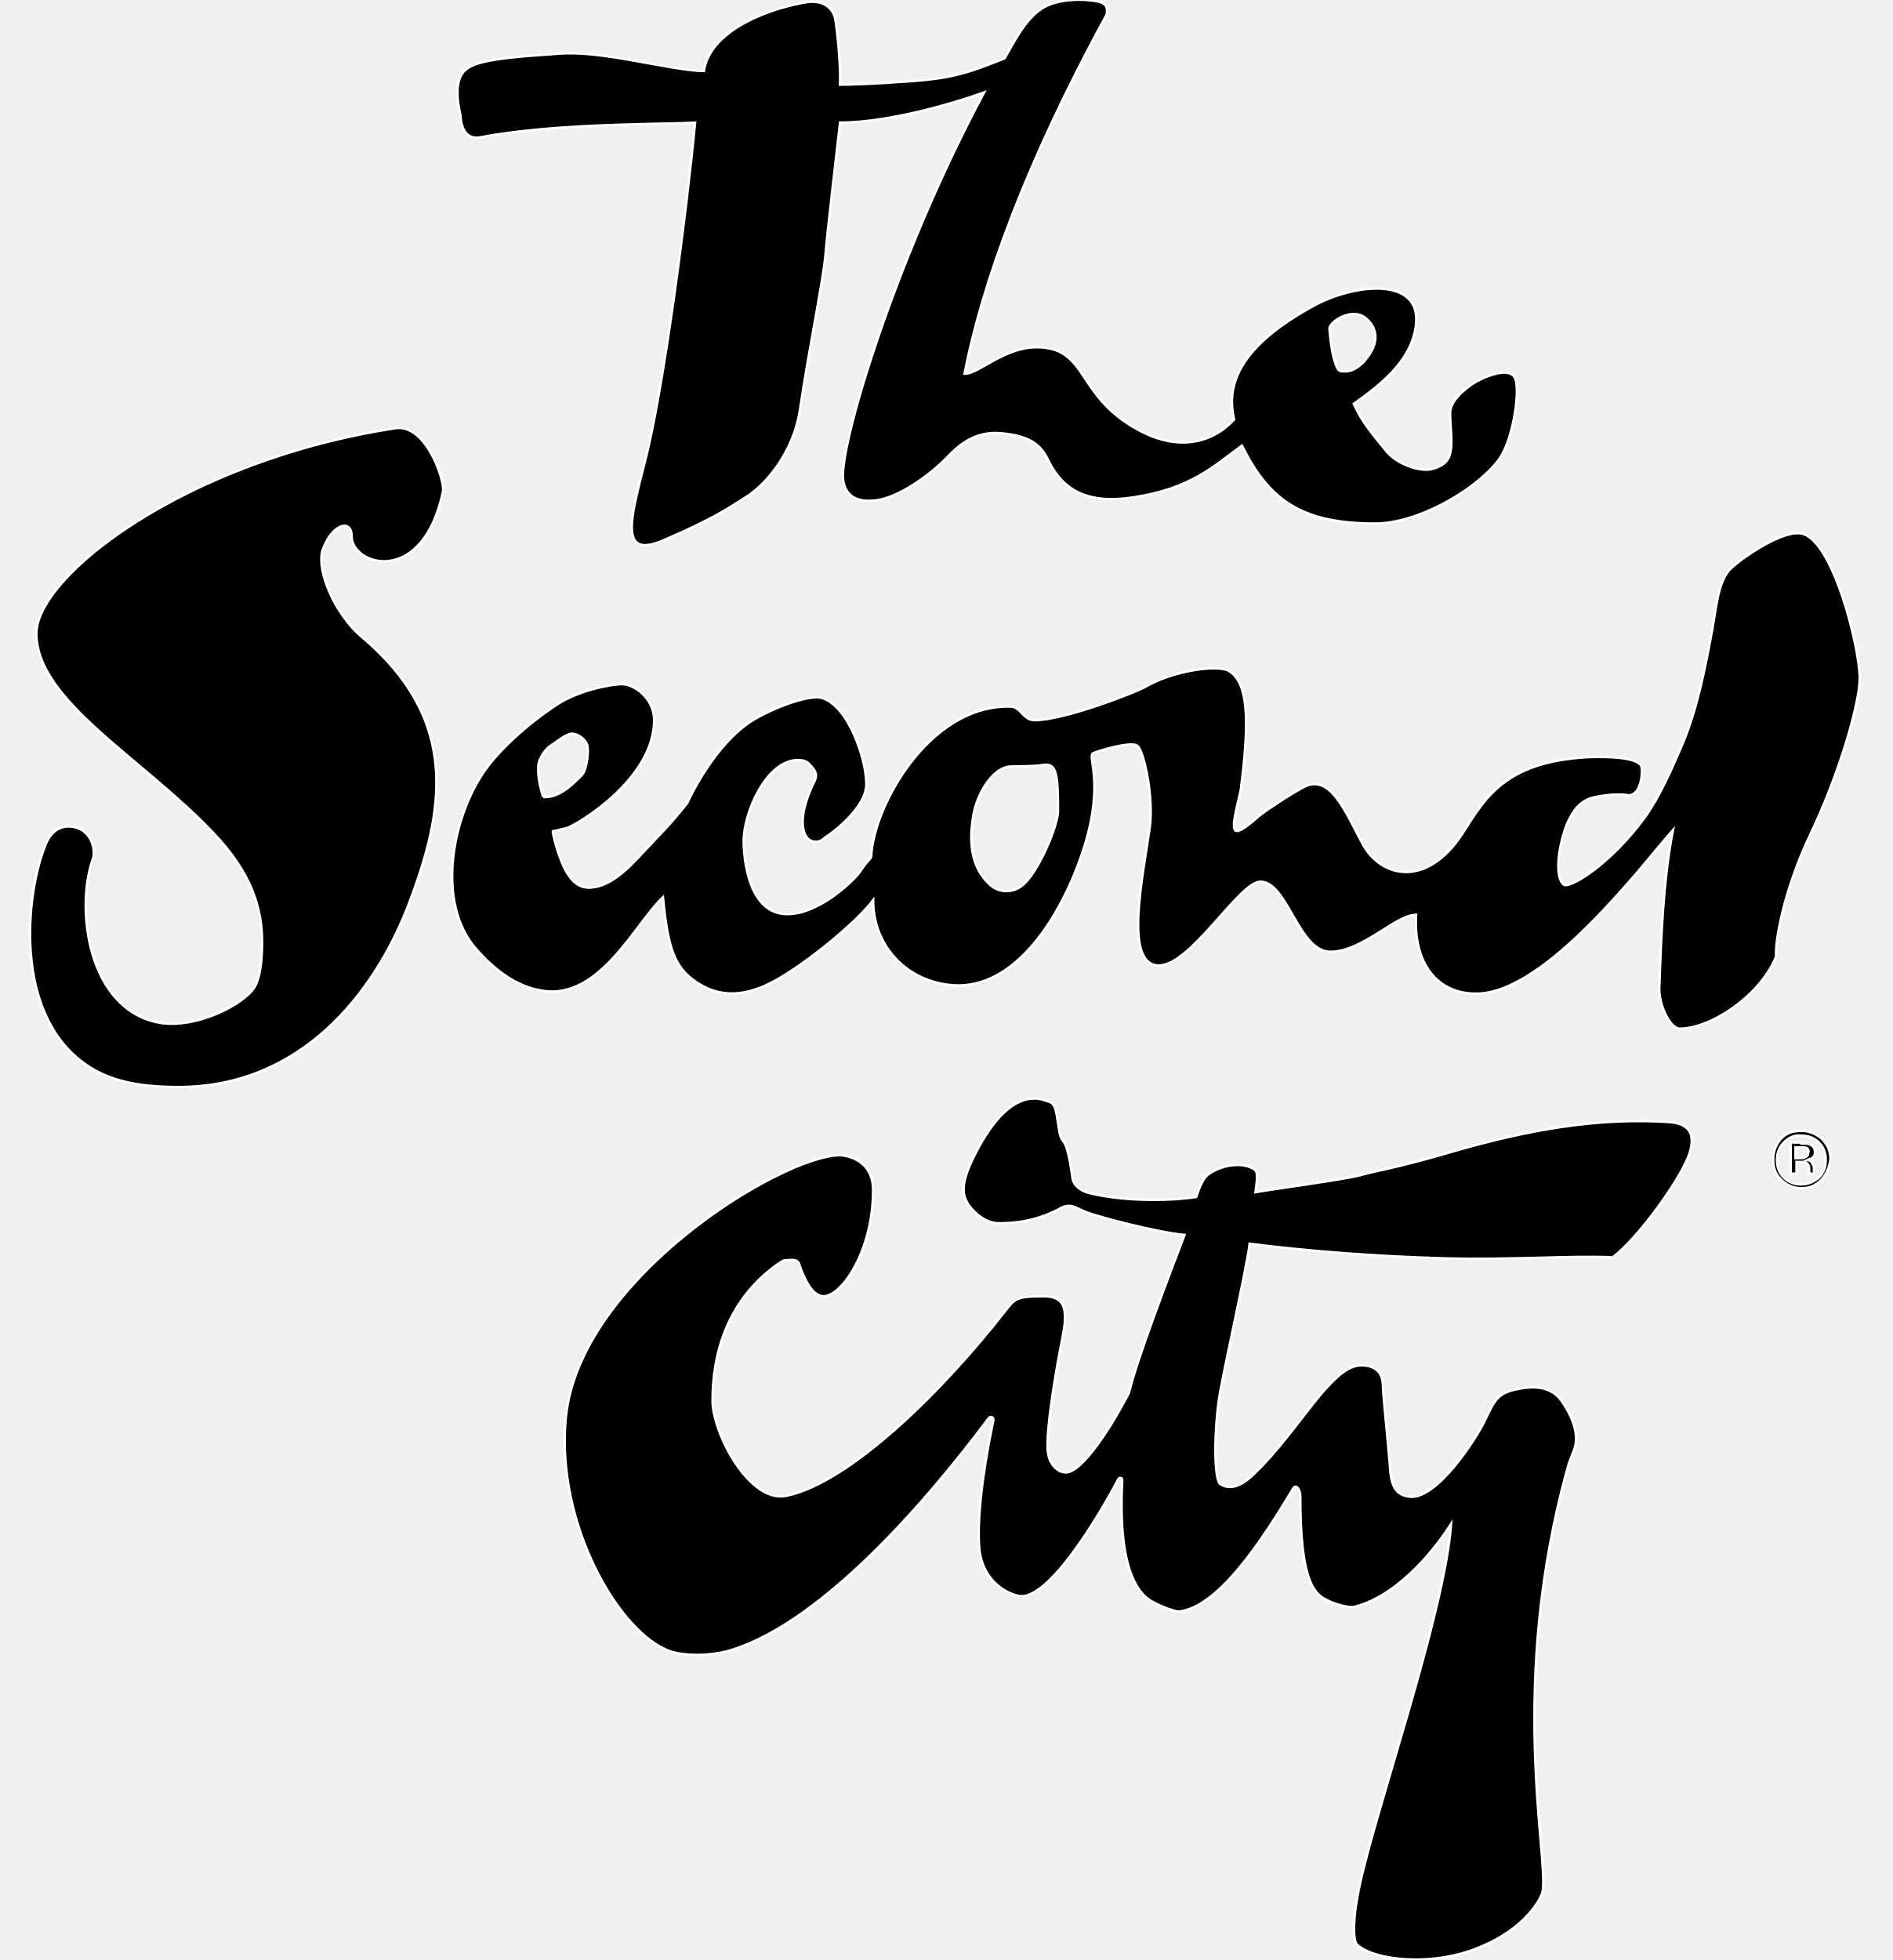
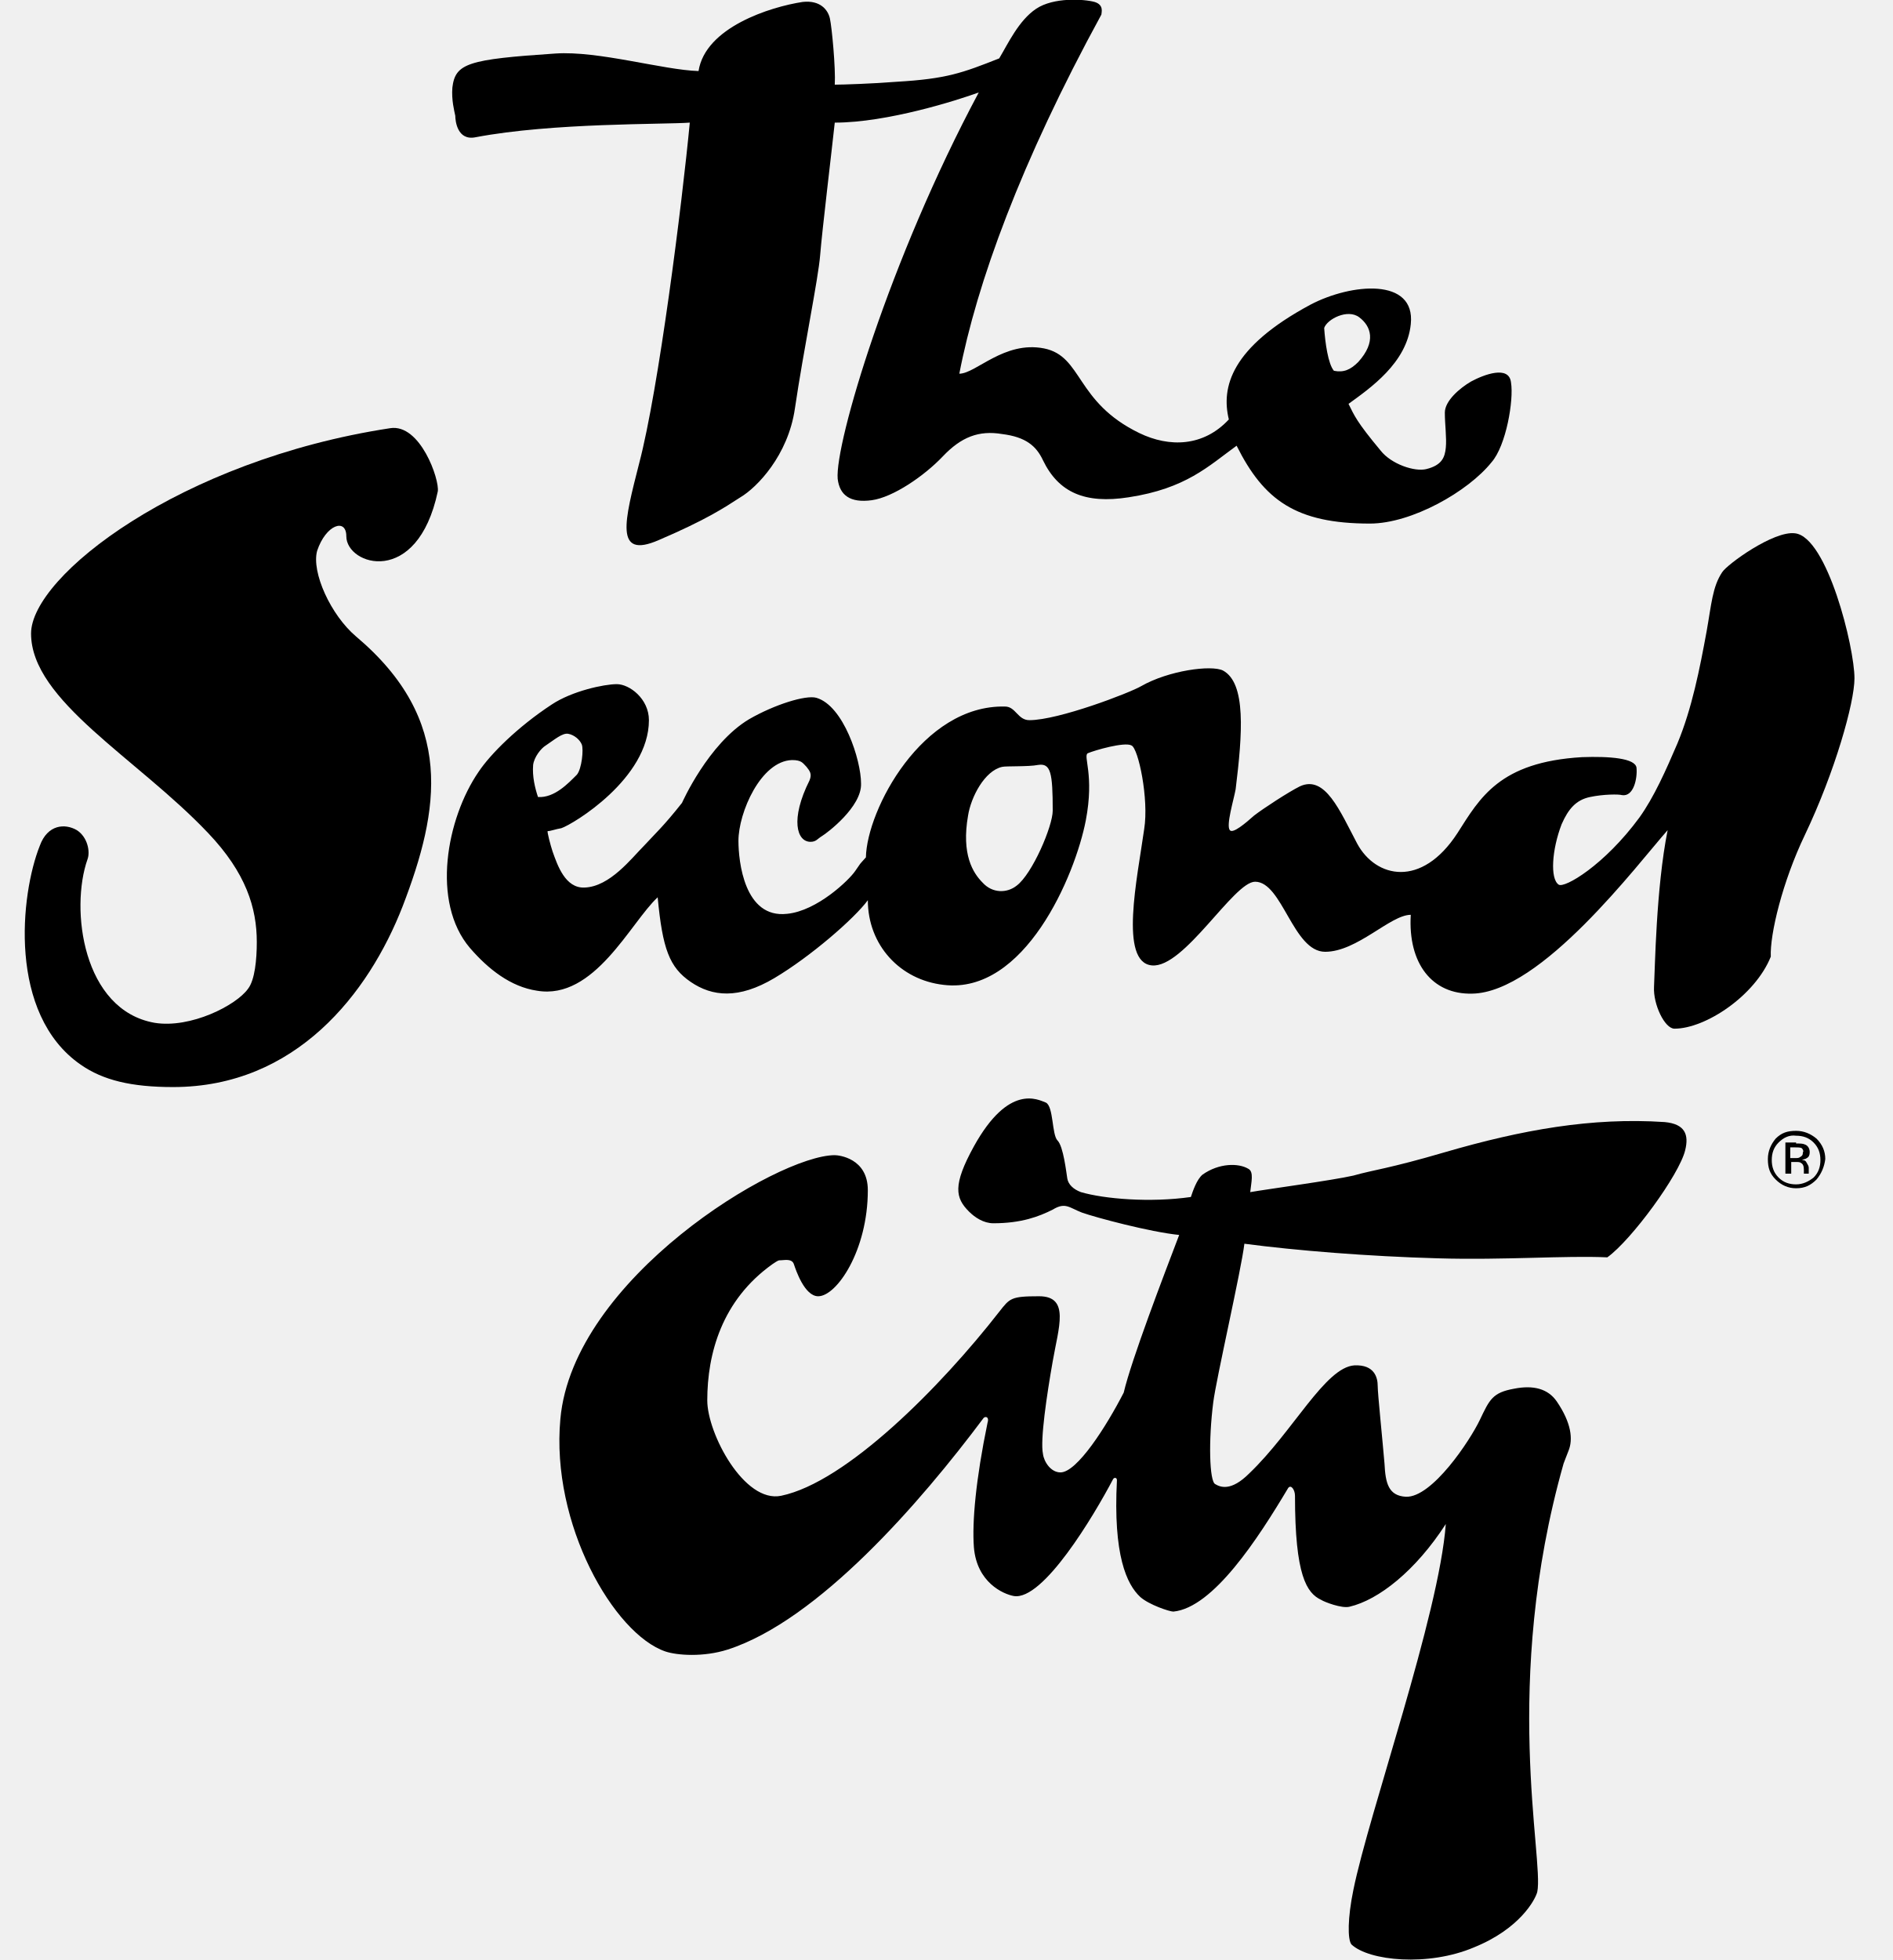
- <svg xmlns="http://www.w3.org/2000/svg" version="1.1" id="Layer_1" x="0px" y="0px" width="764.962px" height="792px" viewBox="230.609 0 764.962 792" enable-background="new 230.609 0 764.962 792" xml:space="preserve">
+ <svg xmlns="http://www.w3.org/2000/svg" version="1.1" id="Layer_1" x="0px" y="0px" width="764.961px" height="792px" viewBox="0 0 764.961 792" enable-background="new 0 0 764.961 792" xml:space="preserve">
  <g>
-     <path stroke="#FFFFFF" stroke-miterlimit="10" d="M390.405,173.029c-84.941,12.977-145.108,59.773-145.108,82.975   c0,27.134,42.864,50.336,71.571,80.616c15.336,16.123,19.662,30.279,19.662,44.043c0,7.079-0.787,15.337-3.539,18.876   c-4.719,6.686-23.202,16.123-37.752,13.764c-29.1-5.111-34.212-46.01-27.134-66.064c1.18-3.146,0-9.045-4.326-11.798   c-4.719-2.753-11.797-2.359-14.943,6.292c-7.865,19.662-12.977,68.031,16.517,88.48c9.045,6.292,20.449,9.044,37.358,9.044   c49.549,0,79.043-37.751,92.807-73.144c14.943-38.933,21.235-75.11-18.876-108.93c-10.225-8.651-18.089-25.954-15.73-34.605   c3.539-10.618,11.797-13.371,11.797-5.899c0,11.797,28.707,20.842,36.965-18.089C410.461,193.871,402.596,171.062,390.405,173.029" />
-     <path stroke="#FFFFFF" stroke-miterlimit="10" d="M658.207,327.575c0,6.292-8.259,25.561-14.551,30.28   c-3.934,3.146-9.831,3.146-13.765-1.182c-3.933-3.932-8.65-11.402-5.897-27.134c1.18-7.472,6.686-18.089,13.764-19.662   c1.573-0.394,10.617,0,14.55-0.786C657.42,308.306,658.207,312.238,658.207,327.575 M450.179,322.069   c-1.18-3.539-2.358-8.259-1.966-12.978c0.393-3.146,3.146-6.686,5.111-7.865c3.54-2.359,6.686-5.112,9.045-4.719   c2.359,0.394,4.719,2.36,5.506,4.326c0.786,1.966,0,9.831-1.967,12.19C462.369,316.564,456.864,322.463,450.179,322.069    M582.703,346.451c-3.146,3.539-1.573,1.572-4.326,5.505c-2.359,3.539-15.336,16.123-27.527,17.303   c-17.303,1.967-19.661-21.234-19.661-29.493c0-11.403,9.045-32.246,21.629-32.64c3.933,0,4.325,1.18,5.897,2.753   c1.181,1.573,2.359,2.753,1.181,5.506c-7.865,15.729-5.112,24.774,0.394,24.774c2.359,0,2.753-1.181,4.719-2.359   s16.123-11.798,15.729-21.235c0-9.438-7.078-31.459-18.089-34.605c-4.325-1.18-16.909,2.752-27.135,8.651   c-16.517,9.831-27.135,33.819-27.135,33.819c-7.472,9.438-10.617,12.19-15.336,17.304c-5.112,5.111-13.764,16.517-23.988,16.909   c-7.864,0.395-11.011-9.045-12.978-14.55c-0.786-2.359-2.359-8.259-1.966-8.259c1.18,0,3.146-0.786,5.506-1.18   c4.719-1.573,35.392-20.057,35.392-43.65c0-8.651-7.864-14.55-12.978-14.55c-5.111,0-18.089,2.753-26.348,8.258   c-13.764,9.045-24.774,20.056-29.493,27.134c-12.978,18.876-19.27,52.695-3.539,71.179c7.472,8.65,16.517,15.729,27.134,17.304   c23.202,3.932,37.752-27.527,48.763-37.752c1.968,20.842,4.72,28.312,13.371,34.212c8.651,5.898,19.27,7.079,33.819-1.572   c14.55-8.65,32.246-23.988,37.751-31.46c0,18.089,12.978,32.246,30.674,34.212c32.64,3.934,53.088-44.043,57.414-66.458   c3.539-18.482-1.18-25.955,0.786-27.134c2.753-1.18,14.942-4.719,17.695-3.146c2.754,1.18,7.078,21.629,5.112,33.819   c-2.753,19.662-10.225,53.875,3.146,55.056c12.978,1.18,33.032-33.819,41.685-33.819c11.011,0,15.337,28.312,28.313,28.312   c12.978,0,26.348-14.942,34.605-14.942c-1.18,19.662,8.651,32.246,24.774,31.854c27.921-0.394,66.852-52.303,79.043-66.065   c-4.721,23.596-5.112,56.233-5.506,63.312c-0.395,7.078,4.324,16.909,8.259,16.909c12.583,0,32.639-13.37,38.931-29.1   c-0.394-9.046,4.72-30.28,13.764-49.156c12.19-25.562,20.057-53.482,20.057-63.313c0-12.584-11.012-57.021-23.988-58.594   c-8.65-1.18-27.527,12.584-29.493,15.73c-3.933,5.898-4.325,12.977-6.292,23.988c-2.753,14.943-5.897,31.067-11.797,45.224   c-4.72,11.011-9.438,21.628-15.337,29.887c-14.157,19.269-30.28,28.707-32.64,27.134c-3.539-2.358-2.753-14.157,1.18-24.382   c2.753-6.292,5.898-9.831,11.404-11.011c5.505-1.181,11.797-1.181,12.977-0.786c4.72,0.786,6.292-6.687,5.899-11.011   c-0.395-3.934-11.011-4.719-22.022-4.326c-33.426,1.966-41.291,16.517-50.336,30.673c-14.55,22.416-33.032,18.09-40.504,4.326   c-7.078-13.37-12.979-27.921-23.201-23.201c-4.72,2.359-14.942,9.044-18.482,11.797c-3.539,3.146-8.651,7.472-9.831,5.898   c-1.572-1.967,1.572-12.19,2.358-16.517c2.753-22.416,4.326-42.864-5.111-47.977c-4.72-2.359-22.021,0-33.032,6.292   c-4.719,2.753-33.426,13.764-45.224,13.764c-4.72,0-5.506-5.505-9.831-5.505C605.512,284.711,583.097,327.182,582.703,346.451" />
-     <path stroke="#FFFFFF" stroke-miterlimit="10" d="M771.855,149.827c-2.36-2.753-3.54-11.404-3.934-17.303   c1.18-3.539,9.438-7.865,14.156-4.326c4.72,3.539,7.079,9.831-0.394,18.089C778.54,149.434,775.787,150.614,771.855,149.827    M843.426,154.546c-0.786-7.078-11.011-3.146-16.123-0.393c-4.719,2.753-10.617,7.865-10.617,12.584   c0,4.719,0.786,10.225,0.394,14.157c-0.394,3.933-1.572,7.079-7.864,8.651c-4.72,1.18-14.157-1.966-18.482-7.472   c-9.831-11.797-10.617-14.157-12.978-18.875c8.651-6.292,23.595-16.517,25.168-32.247c1.966-18.876-23.987-16.516-40.505-7.865   c-32.246,17.303-36.179,33.426-33.032,46.403c-10.225,11.011-23.987,11.404-36.18,5.505   c-25.954-12.584-22.808-31.066-38.538-34.212c-16.123-3.146-27.527,10.224-34.212,10.224   c7.078-36.572,24.774-85.334,57.414-145.108c0-0.786,1.18-3.932-2.753-5.112c-4.326-1.18-16.518-1.966-23.595,2.752   c-7.078,4.719-11.404,14.157-14.943,20.056c-14.943,5.899-21.235,8.258-41.291,9.438c-9.831,0.787-22.021,1.18-25.168,1.18   c0.394-6.685-1.18-23.202-1.966-26.741c-0.787-3.539-3.934-7.472-11.012-6.685c-12.978,1.966-39.324,10.224-42.077,27.92   c-14.157-0.393-40.505-8.258-57.809-7.079c-35.392,2.36-40.504,3.933-41.684,13.764c-0.395,5.112,0.786,9.438,1.18,11.404   c0,1.966,0.786,10.225,8.258,8.651c31.066-5.898,76.29-5.112,86.516-5.898c-3.146,33.033-12.584,107.75-20.449,137.636   c-5.898,23.202-10.226,38.932,7.865,31.067c19.27-8.258,26.348-12.978,33.032-17.303c6.686-3.932,19.27-16.91,22.021-35.785   c3.539-23.988,9.438-52.302,10.225-62.133c0.786-9.831,4.72-42.471,5.898-53.481c21.234,0,49.549-9.045,58.2-12.191   c-36.18,67.639-58.2,141.962-57.021,156.119c0.786,6.686,5.112,9.831,13.765,8.651c8.651-1.18,21.234-9.831,28.707-17.696   c7.472-7.865,14.55-10.618,23.987-9.045c9.438,1.18,13.765,4.719,16.518,10.618c6.292,12.977,16.908,17.696,34.604,14.943   c23.201-3.539,32.246-12.584,43.65-20.842c11.011,22.021,23.987,31.459,53.875,31.459c16.909,0,39.718-12.977,49.154-24.774   C841.46,180.107,844.605,161.625,843.426,154.546" />
-     <path stroke="#FFFFFF" stroke-miterlimit="10" d="M570.119,466.784c-23.201,0-105.783,49.941-110.896,106.569   c-3.933,42.472,21.628,86.907,42.472,93.986c4.719,1.573,15.337,2.359,25.168-0.787c36.57-11.797,77.861-59.38,103.424-93.593   c0.786-0.786,2.359-0.393,1.573,1.967c-4.721,22.81-6.292,40.111-5.506,50.336c1.18,14.156,11.798,18.875,16.123,19.662   c11.798,1.966,32.245-32.246,40.11-47.188c0.395-0.787,1.573-0.787,1.573,0.393c-1.573,30.28,3.933,42.078,9.438,47.189   c3.539,3.146,11.799,5.898,13.37,5.898c16.124-1.573,34.213-29.494,46.403-49.941c1.18-1.573,2.753,0.785,2.753,3.146   c0,32.246,4.719,39.325,10.618,42.077c1.18,0.787,8.258,3.54,11.403,2.753c11.798-2.753,26.74-14.55,38.932-33.426   c-2.752,36.965-31.066,116.795-37.358,147.86c-2.358,11.404-2.358,20.057-0.785,22.021c7.077,6.686,31.065,9.045,49.549,1.18   c18.481-7.472,24.773-19.269,25.562-22.415c2.753-13.37-14.551-84.153,10.617-173.027c0.394-1.181,0.786-1.968,1.967-5.112   c1.966-4.719,1.181-11.404-4.72-20.057c-3.539-5.111-9.438-6.686-17.303-5.111c-8.651,1.573-9.831,4.325-13.765,12.584   c-3.932,8.258-19.269,31.46-29.887,31.065c-7.078-0.394-8.258-5.506-8.651-13.37c-0.785-9.438-2.753-28.313-2.753-31.46   c0-3.146-1.18-8.65-9.438-8.259c-11.798,0.787-24.774,26.741-42.471,43.65c-7.473,7.472-11.799,5.506-13.765,4.326   c-2.358-1.181-2.753-17.696-0.786-33.033c1.181-9.438,11.403-53.874,12.583-64.1c20.844,2.754,49.943,5.112,78.258,5.898   c26.74,0.786,51.516-1.18,68.425-0.394c9.831-7.078,29.101-33.427,31.46-43.258c1.572-6.292,0-10.617-8.259-11.403   c-29.493-1.966-57.808,3.146-88.873,12.189c-22.81,6.687-28.707,7.079-36.966,9.438c-8.651,1.966-35,5.505-41.685,6.685   c0.394-3.932,1.572-8.258-0.787-9.438c-3.933-2.359-11.797-2.359-18.481,2.358c-2.359,1.967-3.934,6.687-4.72,9.045   c-16.517,2.359-34.999,0.786-44.438-1.967c-3.146-1.18-5.112-3.146-5.505-5.505c-0.395-2.359-1.573-12.978-3.934-15.337   c-2.359-2.359-1.572-13.764-4.719-15.337c-3.146-1.18-14.943-7.864-29.101,17.696c-8.651,15.729-7.473,20.843-1.966,26.348   c2.358,2.359,5.897,4.719,9.83,4.719c11.404,0,18.482-2.753,23.988-5.505c5.111-3.146,6.686-0.787,11.797,1.18   c5.506,1.967,27.527,7.864,39.325,9.045c-6.292,16.517-19.27,50.336-22.415,63.706c-7.079,13.765-18.876,32.246-25.562,32.246   c-3.934,0-6.687-4.325-7.078-7.472c-1.181-5.506,1.571-23.988,3.933-37.358c2.359-13.764,7.078-26.348-5.506-26.348   c-11.404,0-11.798,0.786-16.123,6.292c-23.595,30.279-61.74,68.818-88.088,74.323c-14.943,3.146-29.887-25.168-29.887-38.538   c0-18.876,5.897-40.505,26.348-55.055c2.359-1.573,2.359-1.573,3.539-1.573s4.326-0.786,5.112,1.573   c0.786,2.358,4.325,12.978,9.831,12.978c7.472,0,20.056-18.482,20.056-42.864C583.489,467.964,571.692,466.784,570.119,466.784" />
-     <path stroke="#FFFFFF" stroke-miterlimit="10" d="M961.007,464.032c-0.394-0.395-1.573-0.395-2.753-0.395h-1.966v4.325h1.966   c0.787,0,1.573,0,1.967-0.393c0.786-0.395,1.181-0.787,1.181-1.968C961.793,465.212,961.4,464.425,961.007,464.032    M958.646,462.065c1.573,0,2.754,0,3.539,0.394c1.181,0.393,1.968,1.573,1.968,3.146c0,1.18-0.395,1.967-1.182,2.358   c-0.393,0.395-1.18,0.395-1.966,0.787c1.18,0,1.573,0.393,1.966,1.18c0.395,0.786,0.787,1.181,0.787,1.967v0.786   c0,0.394,0,0.394,0,0.786c0,0.394,0,0.395,0,0.786l0,0h-1.967l0,0l0,0v-0.393v-1.181c0-1.572-0.394-2.359-1.18-2.753   c-0.394-0.394-1.181-0.394-2.359-0.394h-1.572v4.719h-2.358v-12.584h4.324V462.065z M951.569,461.672   c-1.968,1.967-2.753,4.326-2.753,7.079s0.785,5.112,2.753,7.078c1.966,1.967,4.325,2.753,7.077,2.753   c2.754,0,5.112-1.18,7.078-2.753c1.967-1.966,2.754-4.325,2.754-7.078s-0.787-5.112-2.754-7.079   c-1.966-1.966-4.324-2.752-7.078-2.752C955.895,458.526,953.535,459.706,951.569,461.672 M966.905,476.615   c-2.359,2.359-4.72,3.54-8.259,3.54c-3.146,0-5.897-1.181-8.259-3.54c-2.358-2.359-3.146-4.719-3.146-8.258   c0-3.146,1.18-5.898,3.146-8.259c2.36-2.358,4.721-3.146,8.259-3.146c3.146,0,5.898,1.18,8.259,3.146   c2.359,2.359,3.54,5.112,3.54,8.259C970.052,471.504,968.872,474.256,966.905,476.615" />
+     <path d="M157.662,173.029c-84.941,12.977-145.108,59.773-145.108,82.975c0,27.134,42.864,50.336,71.571,80.616   c15.336,16.123,19.662,30.279,19.662,44.043c0,7.079-0.787,15.337-3.539,18.876c-4.72,6.686-23.202,16.123-37.752,13.764   c-29.1-5.11-34.212-46.01-27.134-66.063c1.18-3.146,0-9.045-4.326-11.798c-4.719-2.753-11.797-2.359-14.943,6.292   c-7.865,19.662-12.977,68.031,16.517,88.48c9.045,6.292,20.449,9.044,37.358,9.044c49.549,0,79.043-37.751,92.807-73.144   c14.943-38.933,21.234-75.11-18.876-108.93c-10.225-8.651-18.089-25.954-15.729-34.605c3.539-10.618,11.797-13.371,11.797-5.899   c0,11.797,28.708,20.842,36.965-18.089C177.719,193.871,169.854,171.062,157.662,173.029" />
+     <path d="M425.465,327.575c0,6.292-8.26,25.561-14.551,30.28c-3.936,3.146-9.832,3.146-13.766-1.182   c-3.934-3.932-8.65-11.402-5.896-27.134c1.18-7.472,6.686-18.089,13.764-19.662c1.572-0.394,10.617,0,14.549-0.786   C424.678,308.306,425.465,312.238,425.465,327.575 M217.436,322.069c-1.18-3.539-2.357-8.259-1.965-12.978   c0.393-3.146,3.146-6.686,5.111-7.865c3.539-2.359,6.686-5.112,9.045-4.719c2.357,0.394,4.719,2.36,5.506,4.326   c0.785,1.966,0,9.831-1.967,12.19C229.627,316.564,224.121,322.463,217.436,322.069 M349.961,346.451   c-3.146,3.539-1.574,1.572-4.326,5.505c-2.359,3.539-15.336,16.123-27.527,17.303c-17.303,1.967-19.66-21.234-19.66-29.493   c0-11.403,9.045-32.246,21.629-32.64c3.932,0,4.324,1.18,5.896,2.753c1.182,1.573,2.359,2.753,1.182,5.506   c-7.865,15.729-5.113,24.774,0.393,24.774c2.359,0,2.754-1.181,4.719-2.359c1.967-1.178,16.123-11.798,15.73-21.235   c0-9.438-7.078-31.459-18.09-34.605c-4.324-1.18-16.908,2.752-27.135,8.651c-16.518,9.831-27.135,33.819-27.135,33.819   c-7.473,9.438-10.617,12.19-15.336,17.304c-5.113,5.111-13.764,16.517-23.988,16.909c-7.863,0.395-11.012-9.045-12.979-14.55   c-0.785-2.359-2.359-8.259-1.965-8.259c1.18,0,3.145-0.786,5.506-1.18c4.719-1.573,35.391-20.057,35.391-43.65   c0-8.651-7.863-14.55-12.977-14.55c-5.111,0-18.09,2.753-26.35,8.258c-13.764,9.045-24.773,20.056-29.492,27.134   c-12.979,18.876-19.27,52.695-3.539,71.179c7.473,8.65,16.518,15.729,27.135,17.304c23.201,3.932,37.752-27.527,48.762-37.752   c1.969,20.842,4.721,28.312,13.371,34.212c8.652,5.897,19.271,7.079,33.82-1.572c14.549-8.65,32.246-23.988,37.75-31.46   c0,18.089,12.979,32.246,30.674,34.212c32.641,3.935,53.088-44.043,57.415-66.458c3.539-18.482-1.18-25.955,0.787-27.134   c2.752-1.18,14.941-4.719,17.693-3.146c2.756,1.18,7.078,21.629,5.113,33.819c-2.754,19.662-10.225,53.875,3.146,55.056   c12.977,1.18,33.031-33.819,41.684-33.819c11.012,0,15.338,28.312,28.314,28.312s26.348-14.942,34.604-14.942   c-1.18,19.662,8.652,32.246,24.775,31.854c27.92-0.394,66.852-52.303,79.043-66.065c-4.723,23.596-5.113,56.233-5.506,63.312   c-0.396,7.078,4.322,16.909,8.258,16.909c12.584,0,32.639-13.37,38.932-29.1c-0.395-9.046,4.719-30.28,13.764-49.156   c12.189-25.562,20.057-53.482,20.057-63.313c0-12.584-11.012-57.021-23.988-58.594c-8.65-1.18-27.527,12.584-29.492,15.73   c-3.934,5.898-4.326,12.977-6.293,23.988c-2.752,14.943-5.896,31.067-11.797,45.224c-4.719,11.011-9.438,21.628-15.336,29.887   c-14.158,19.269-30.281,28.707-32.641,27.134c-3.539-2.358-2.752-14.157,1.18-24.382c2.754-6.292,5.898-9.831,11.404-11.011   c5.506-1.181,11.797-1.181,12.977-0.786c4.721,0.786,6.293-6.687,5.9-11.011c-0.396-3.934-11.012-4.719-22.023-4.326   c-33.426,1.966-41.291,16.517-50.336,30.673c-14.549,22.416-33.031,18.09-40.504,4.326c-7.078-13.37-12.979-27.921-23.201-23.201   c-4.719,2.359-14.941,9.044-18.48,11.797c-3.539,3.146-8.652,7.472-9.832,5.898c-1.572-1.967,1.572-12.19,2.357-16.517   c2.754-22.416,4.326-42.864-5.109-47.977c-4.721-2.359-22.021,0-33.033,6.292c-4.719,2.753-33.426,13.764-45.225,13.764   c-4.719,0-5.506-5.505-9.83-5.505C372.77,284.711,350.354,327.182,349.961,346.451" />
+     <path d="M539.114,149.827c-2.361-2.753-3.541-11.404-3.936-17.303c1.18-3.539,9.439-7.865,14.156-4.326   c4.721,3.539,7.08,9.831-0.395,18.089C545.797,149.434,543.045,150.614,539.114,149.827 M610.684,154.546   c-0.787-7.078-11.012-3.146-16.123-0.393c-4.719,2.753-10.617,7.865-10.617,12.584c0,4.719,0.785,10.225,0.395,14.157   c-0.395,3.933-1.572,7.079-7.865,8.651c-4.719,1.18-14.156-1.966-18.48-7.472c-9.832-11.797-10.617-14.157-12.979-18.875   c8.65-6.292,23.594-16.517,25.168-32.247c1.965-18.876-23.988-16.516-40.506-7.865c-32.246,17.303-36.178,33.426-33.031,46.403   c-10.225,11.011-23.986,11.404-36.18,5.505c-25.955-12.584-22.809-31.066-38.539-34.212c-16.123-3.146-27.527,10.224-34.211,10.224   c7.078-36.572,24.773-85.334,57.414-145.108c0-0.786,1.18-3.932-2.754-5.112c-4.326-1.18-16.518-1.966-23.594,2.752   c-7.078,4.719-11.404,14.157-14.943,20.056c-14.943,5.899-21.236,8.258-41.292,9.438c-9.832,0.787-22.021,1.18-25.168,1.18   c0.393-6.685-1.18-23.202-1.967-26.741c-0.787-3.539-3.934-7.472-11.012-6.685c-12.979,1.966-39.324,10.224-42.076,27.92   c-14.158-0.393-40.506-8.258-57.811-7.079c-35.391,2.36-40.504,3.933-41.684,13.764c-0.395,5.112,0.787,9.438,1.18,11.404   c0,1.966,0.787,10.225,8.258,8.651c31.066-5.898,76.291-5.112,86.518-5.898c-3.146,33.033-12.584,107.75-20.449,137.636   c-5.898,23.202-10.227,38.932,7.865,31.067c19.27-8.258,26.348-12.978,33.031-17.303c6.686-3.932,19.27-16.91,22.021-35.785   c3.539-23.988,9.438-52.302,10.225-62.133c0.785-9.831,4.719-42.471,5.898-53.481c21.232,0,49.549-9.045,58.2-12.191   c-36.18,67.639-58.2,141.962-57.022,156.119c0.787,6.686,5.113,9.831,13.766,8.651c8.65-1.18,21.234-9.831,28.707-17.696   c7.473-7.865,14.551-10.618,23.987-9.045c9.439,1.18,13.766,4.719,16.52,10.618c6.291,12.977,16.906,17.696,34.604,14.943   c23.201-3.539,32.246-12.584,43.65-20.842c11.01,22.021,23.986,31.459,53.875,31.459c16.908,0,39.717-12.977,49.152-24.774   C608.717,180.107,611.864,161.625,610.684,154.546" />
+     <path d="M337.377,466.784c-23.201,0-105.783,49.94-110.896,106.569c-3.934,42.472,21.627,86.906,42.473,93.985   c4.719,1.573,15.336,2.359,25.168-0.787c36.568-11.797,77.859-59.38,103.424-93.593c0.785-0.786,2.359-0.393,1.572,1.967   c-4.721,22.811-6.291,40.111-5.506,50.336c1.18,14.156,11.799,18.875,16.123,19.662c11.799,1.966,32.244-32.246,40.109-47.188   c0.396-0.787,1.574-0.787,1.574,0.393c-1.574,30.28,3.932,42.078,9.438,47.189c3.539,3.146,11.799,5.897,13.369,5.897   c16.125-1.573,34.213-29.494,46.404-49.94c1.18-1.573,2.752,0.785,2.752,3.146c0,32.246,4.719,39.325,10.619,42.077   c1.18,0.787,8.258,3.54,11.402,2.753c11.799-2.753,26.74-14.55,38.932-33.426c-2.752,36.965-31.066,116.795-37.357,147.86   c-2.357,11.403-2.357,20.057-0.785,22.021c7.076,6.686,31.064,9.045,49.549,1.18c18.48-7.472,24.773-19.269,25.562-22.415   c2.752-13.369-14.551-84.152,10.617-173.026c0.393-1.182,0.785-1.968,1.967-5.112c1.965-4.719,1.182-11.404-4.721-20.057   c-3.539-5.111-9.438-6.687-17.303-5.111c-8.65,1.573-9.83,4.325-13.766,12.584c-3.932,8.258-19.268,31.46-29.887,31.065   c-7.078-0.395-8.258-5.507-8.65-13.37c-0.785-9.438-2.754-28.313-2.754-31.46s-1.18-8.65-9.438-8.26   c-11.797,0.787-24.773,26.741-42.471,43.65c-7.473,7.472-11.799,5.506-13.766,4.326c-2.357-1.181-2.752-17.696-0.785-33.033   c1.182-9.438,11.402-53.874,12.582-64.1c20.844,2.754,49.943,5.111,78.258,5.897c26.74,0.786,51.518-1.18,68.426-0.394   c9.832-7.078,29.102-33.427,31.461-43.258c1.57-6.292,0-10.617-8.26-11.403c-29.492-1.966-57.809,3.146-88.873,12.188   c-22.811,6.688-28.707,7.079-36.967,9.438c-8.65,1.966-35,5.505-41.684,6.685c0.393-3.932,1.572-8.258-0.787-9.438   c-3.934-2.359-11.797-2.359-18.482,2.357c-2.357,1.968-3.934,6.688-4.719,9.046c-16.518,2.358-35,0.785-44.438-1.968   c-3.146-1.18-5.113-3.146-5.506-5.505c-0.395-2.358-1.572-12.978-3.934-15.337c-2.359-2.359-1.572-13.764-4.719-15.337   c-3.146-1.18-14.943-7.864-29.102,17.696c-8.65,15.729-7.473,20.843-1.967,26.348c2.359,2.359,5.898,4.719,9.83,4.719   c11.404,0,18.482-2.753,23.988-5.505c5.111-3.146,6.686-0.787,11.797,1.18c5.506,1.968,27.527,7.864,39.326,9.046   c-6.293,16.517-19.271,50.336-22.416,63.706c-7.078,13.765-18.875,32.245-25.562,32.245c-3.934,0-6.686-4.324-7.076-7.472   c-1.182-5.506,1.57-23.988,3.932-37.357c2.359-13.765,7.078-26.349-5.506-26.349c-11.404,0-11.797,0.786-16.123,6.292   c-23.594,30.279-61.741,68.818-88.088,74.323c-14.943,3.146-29.887-25.168-29.887-38.538c0-18.876,5.896-40.505,26.348-55.055   c2.359-1.573,2.359-1.573,3.539-1.573s4.326-0.786,5.111,1.573c0.787,2.357,4.326,12.978,9.832,12.978   c7.473,0,20.057-18.481,20.057-42.864C350.746,467.964,338.949,466.784,337.377,466.784" />
+     <path d="M728.264,464.032c-0.393-0.396-1.572-0.396-2.752-0.396h-1.967v4.325h1.967c0.787,0,1.572,0,1.967-0.393   c0.785-0.396,1.182-0.787,1.182-1.969C729.051,465.212,728.659,464.425,728.264,464.032 M725.905,462.065   c1.572,0,2.754,0,3.537,0.394c1.182,0.393,1.969,1.573,1.969,3.146c0,1.18-0.395,1.967-1.182,2.357   c-0.393,0.396-1.18,0.396-1.967,0.787c1.18,0,1.574,0.393,1.967,1.18c0.395,0.786,0.787,1.182,0.787,1.968v0.785   c0,0.395,0,0.395,0,0.786c0,0.395,0,0.396,0,0.786l0,0h-1.967l0,0l0,0v-0.393v-1.182c0-1.571-0.395-2.358-1.18-2.753   c-0.395-0.394-1.182-0.394-2.359-0.394h-1.572v4.719h-2.357v-12.584h4.324V462.065z M718.827,461.672   c-1.969,1.967-2.752,4.326-2.752,7.079s0.783,5.112,2.752,7.078c1.967,1.967,4.324,2.753,7.078,2.753s5.111-1.18,7.076-2.753   c1.969-1.966,2.756-4.325,2.756-7.078s-0.787-5.112-2.756-7.079c-1.965-1.966-4.322-2.752-7.076-2.752   C723.153,458.526,720.793,459.706,718.827,461.672 M734.163,476.615c-2.359,2.358-4.719,3.54-8.258,3.54   c-3.146,0-5.898-1.182-8.26-3.54c-2.357-2.359-3.146-4.719-3.146-8.258c0-3.146,1.18-5.898,3.146-8.26   c2.359-2.357,4.721-3.146,8.26-3.146c3.145,0,5.896,1.18,8.258,3.146c2.359,2.359,3.541,5.112,3.541,8.26   C737.309,471.504,736.129,474.256,734.163,476.615" />
  </g>
</svg>
